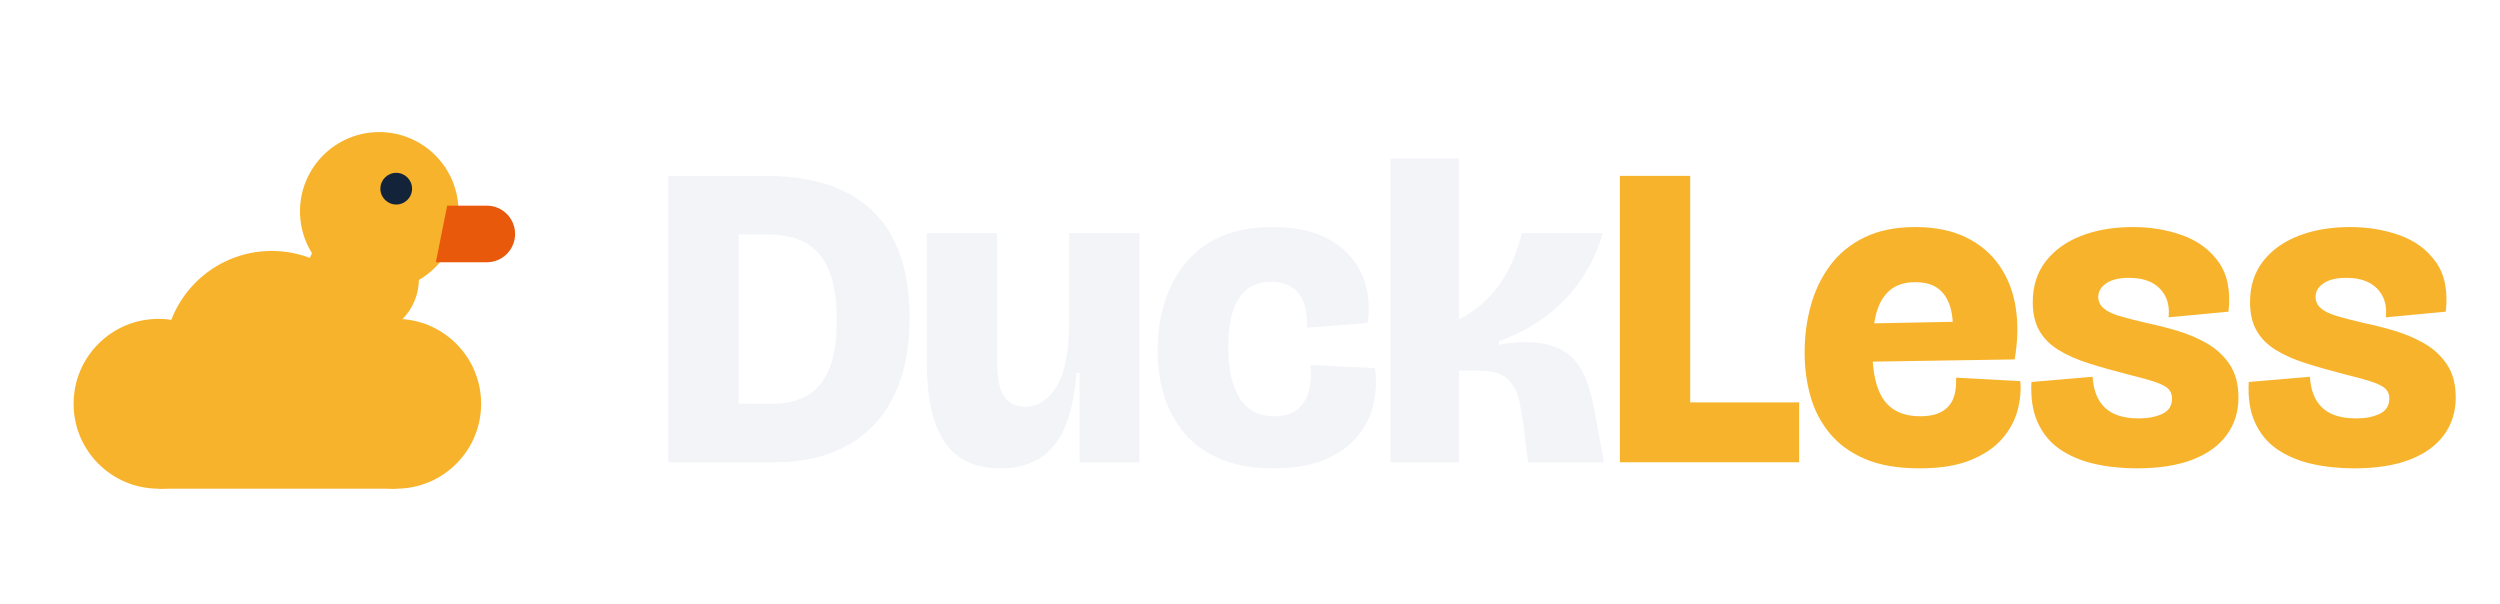
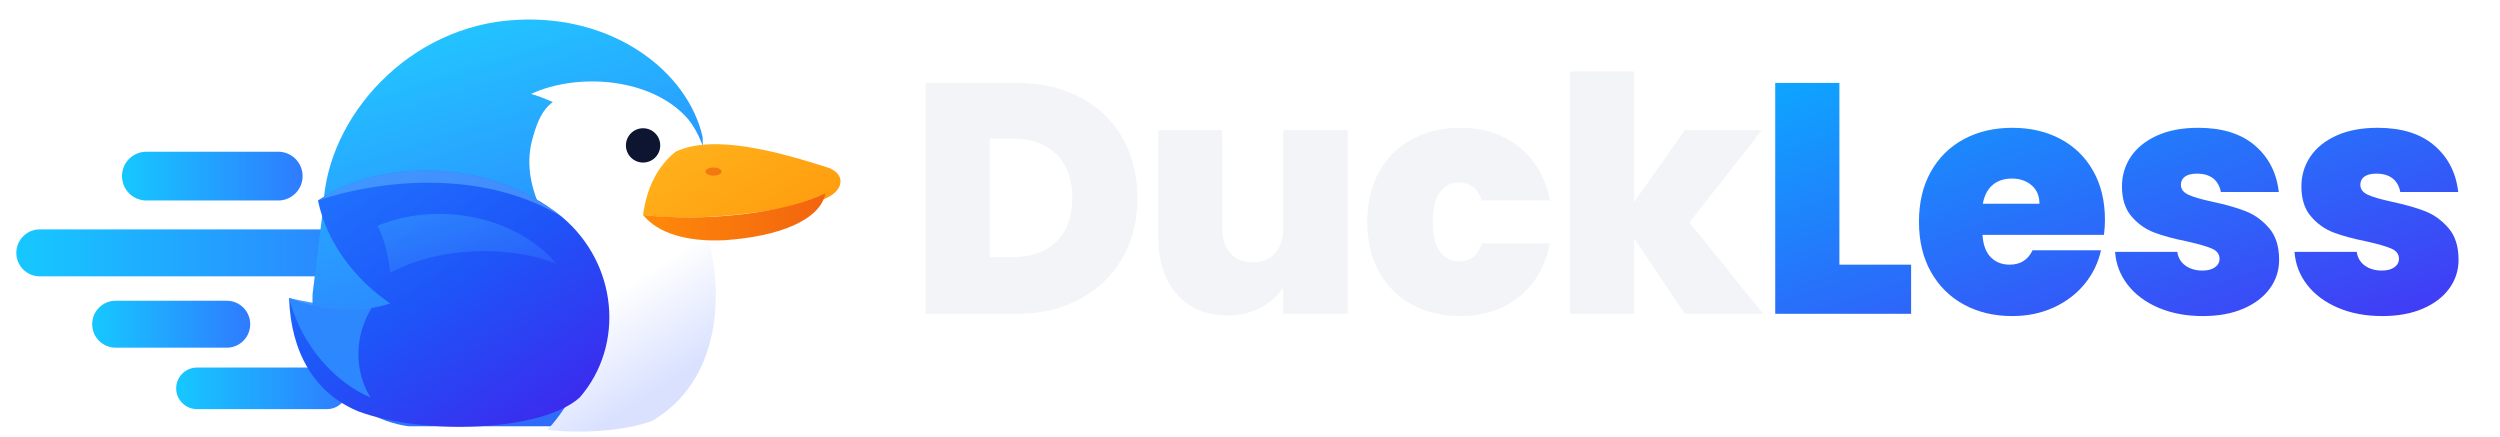
- <svg xmlns="http://www.w3.org/2000/svg" viewBox="0 0 530 128" role="img" aria-label="DuckLess">
-   <svg x="0" y="4" width="120" height="120" viewBox="0 0 100 100">
-     <g fill="#F7B32B">
-       <circle cx="28" cy="68" r="15" />
-       <circle cx="48" cy="60" r="19" />
-       <circle cx="70" cy="68" r="15" />
-       <rect x="28" y="68" width="42" height="15" />
-       <circle cx="67" cy="34" r="14" />
-       <circle cx="64" cy="46" r="10" />
+ <svg xmlns="http://www.w3.org/2000/svg" viewBox="0 0 733 128" role="img" aria-label="DuckLess">
+   <defs>
+     <linearGradient id="speed" x1="0" y1="0" x2="1" y2="0">
+       <stop offset="0" stop-color="#16C8FF" />
+       <stop offset="1" stop-color="#2F7BFF" />
+     </linearGradient>
+     <linearGradient id="back" x1="0.25" y1="0" x2="0.55" y2="1">
+       <stop offset="0" stop-color="#22C9FF" />
+       <stop offset="0.55" stop-color="#2A93FF" />
+       <stop offset="1" stop-color="#2F6BFA" />
+     </linearGradient>
+     <linearGradient id="wing" x1="0" y1="0.1" x2="0.75" y2="1">
+       <stop offset="0" stop-color="#1F74FF" />
+       <stop offset="0.5" stop-color="#1E55F8" />
+       <stop offset="1" stop-color="#3A2DEE" />
+     </linearGradient>
+     <linearGradient id="feather" x1="0" y1="0" x2="1" y2="1">
+       <stop offset="0" stop-color="#2F8DFF" />
+       <stop offset="1" stop-color="#2A5DFA" />
+     </linearGradient>
+     <linearGradient id="face" x1="0" y1="0" x2="0.35" y2="1">
+       <stop offset="0" stop-color="#FFFFFF" />
+       <stop offset="0.68" stop-color="#FFFFFF" />
+       <stop offset="1" stop-color="#D9E1FF" />
+     </linearGradient>
+     <linearGradient id="beakTop" x1="0" y1="0" x2="1" y2="0.6">
+       <stop offset="0" stop-color="#FFB41C" />
+       <stop offset="1" stop-color="#FF9E10" />
+     </linearGradient>
+     <linearGradient id="beakLow" x1="0" y1="0" x2="1" y2="0">
+       <stop offset="0" stop-color="#FF8A0A" />
+       <stop offset="1" stop-color="#F2640F" />
+     </linearGradient>
+     <linearGradient id="less" x1="0" y1="0" x2="1" y2="1">
+       <stop offset="0" stop-color="#0EA5FF" />
+       <stop offset="1" stop-color="#4338F5" />
+     </linearGradient>
+   </defs>
+   <svg x="0" y="0" width="250" height="127.1" viewBox="0 0 944 480">
+     <g fill="url(#speed)">
+       <rect x="135" y="168" width="200" height="54" rx="27" />
+       <rect x="18" y="254" width="420" height="52" rx="26" />
+       <rect x="102" y="333" width="175" height="52" rx="26" />
+       <rect x="195" y="407" width="190" height="46" rx="23" />
    </g>
-     <path d="M79 33 h7 a5 5 0 0 1 0 10 h-9 z" fill="#E8590C" />
-     <circle cx="70" cy="30" r="2.8" fill="#13233A" />
+     <path d="M358 228 C 362 130, 452 28, 572 22 C 680 16, 762 80, 778 152 L 780 300 C 768 400, 700 462, 618 472 L 452 472 C 384 462, 344 404, 346 326 Z" fill="url(#back)" />
+     <path d="M588 104 C 640 80, 722 86, 762 132 C 786 162, 792 212, 780 250 C 804 322, 798 422, 722 466 C 690 478, 640 480, 606 476 C 656 422, 668 342, 640 296 C 610 256, 574 206, 590 152 C 595 134, 601 121, 612 113 C 603 109, 595 106, 588 104 Z" fill="url(#face)" />
+     <path d="M352 222 C 420 176, 540 174, 622 240 C 684 292, 692 382, 642 440 C 600 478, 470 482, 398 456 C 348 436, 322 390, 320 330 C 360 346, 402 346, 432 336 C 394 310, 362 270, 352 222 Z" fill="url(#wing)" />
+     <path d="M418 250 C 486 222, 572 240, 616 292 C 566 272, 488 272, 432 302 C 430 284, 426 266, 418 250 Z" fill="url(#feather)" opacity="0.85" />
+     <path d="M320 330 C 346 336, 380 342, 412 340 C 392 372, 392 410, 410 440 C 372 424, 334 384, 320 330 Z" fill="#2F8DFF" opacity="0.9" />
+     <path d="M352 222 C 420 176, 540 174, 622 240 C 540 190, 430 196, 352 222 Z" fill="#5DB4FF" opacity="0.55" />
+     <path d="M748 168 C 790 148, 862 168, 918 186 C 938 194, 934 214, 908 222 C 850 236, 770 246, 712 238 C 716 208, 728 184, 748 168 Z" fill="url(#beakTop)" />
+     <path d="M712 238 C 780 246, 870 236, 914 214 C 908 244, 862 262, 802 266 C 760 268, 728 258, 712 238 Z" fill="url(#beakLow)" />
+     <ellipse cx="790" cy="190" rx="9" ry="4.5" fill="#E8590C" opacity="0.6" />
+     <circle cx="712" cy="161" r="19" fill="#0E1530" />
  </svg>
-   <path d="M148.488 98.0V85.58H164.22Q167.716 85.58 170.706 84.108Q173.696 82.636 175.536 78.818Q177.376 75.0 177.376 67.824Q177.376 62.672 176.364 59.176Q175.352 55.68 173.466 53.61Q171.58 51.54 168.866 50.62Q166.152 49.7 162.656 49.7H148.488V37.28H162.012Q172.776 37.28 179.584 40.868Q186.392 44.456 189.612 51.126Q192.832 57.796 192.832 67.088Q192.832 74.264 191.222 79.508Q189.612 84.752 186.76 88.34Q183.908 91.928 180.32 94.044Q176.732 96.16 172.684 97.08Q168.636 98.0 164.68 98.0ZM141.68 98.0V37.28H156.584V98.0ZM212.032 99.288Q204.12 99.288 200.302 93.768Q196.484 88.248 196.484 76.84V49.424H211.388V76.656Q211.388 81.992 212.906 84.108Q214.424 86.224 217.276 86.224Q219.3 86.224 221.002 85.166Q222.704 84.108 223.992 81.946Q225.28 79.784 225.97 76.38Q226.66 72.976 226.66 68.192V49.424H241.564V76.104V98.0H228.868V79.048H228.224Q227.672 86.132 225.74 90.594Q223.808 95.056 220.404 97.172Q217.0 99.288 212.032 99.288ZM269.964 99.288Q263.432 99.288 258.74 97.31Q254.048 95.332 251.104 91.836Q248.16 88.34 246.78 83.832Q245.4 79.324 245.4 74.264Q245.4 69.112 246.78 64.466Q248.16 59.82 251.058 56.094Q253.956 52.368 258.602 50.252Q263.248 48.136 269.78 48.136Q277.508 48.136 282.246 51.034Q286.984 53.932 288.87 58.532Q290.756 63.132 289.928 68.468L277.048 69.48Q277.232 66.168 276.358 64.006Q275.484 61.844 273.736 60.786Q271.988 59.728 269.504 59.728Q267.296 59.728 265.594 60.556Q263.892 61.384 262.742 63.086Q261.592 64.788 260.994 67.364Q260.396 69.94 260.396 73.528Q260.396 78.128 261.454 81.44Q262.512 84.752 264.674 86.5Q266.836 88.248 270.148 88.248Q273.552 88.248 275.3 86.592Q277.048 84.936 277.6 82.406Q278.152 79.876 277.784 77.392L291.492 78.036Q292.044 82.084 291.124 85.902Q290.204 89.72 287.582 92.756Q284.96 95.792 280.59 97.54Q276.22 99.288 269.964 99.288ZM294.776 98.0V33.6H309.312V67.732Q312.44 66.076 314.694 63.96Q316.948 61.844 318.512 59.406Q320.076 56.968 321.042 54.438Q322.008 51.908 322.652 49.424H339.764Q338.752 53.104 336.866 56.554Q334.98 60.004 332.22 62.994Q329.46 65.984 325.826 68.376Q322.192 70.768 317.776 72.332V73.068Q323.48 72.148 327.114 72.838Q330.748 73.528 332.864 75.414Q334.98 77.3 336.13 80.152Q337.28 83.004 337.924 86.5L340.04 98.0H323.94L322.928 89.904Q322.56 86.96 321.916 84.384Q321.272 81.808 319.432 80.198Q317.592 78.588 313.636 78.588H309.312V98.0Z" fill="#F2F4F8" />
-   <path d="M343.416 98.0V37.28H358.32V98.0ZM345.992 98.0V85.304H381.412V98.0ZM406.96 99.288Q400.06 99.288 395.414 97.31Q390.768 95.332 387.916 91.882Q385.064 88.432 383.822 84.016Q382.58 79.6 382.58 74.724Q382.58 69.48 383.914 64.696Q385.248 59.912 388.054 56.186Q390.86 52.46 395.322 50.298Q399.784 48.136 406.04 48.136Q412.296 48.136 416.758 50.298Q421.22 52.46 423.888 56.324Q426.556 60.188 427.338 65.248Q428.12 70.308 427.108 76.196L391.872 76.748V68.652L415.7 68.192L413.768 72.884Q414.32 68.652 413.63 65.754Q412.94 62.856 411.1 61.338Q409.26 59.82 406.04 59.82Q402.636 59.82 400.612 61.568Q398.588 63.316 397.76 66.49Q396.932 69.664 396.932 73.988Q396.932 81.44 399.416 84.844Q401.9 88.248 407.052 88.248Q409.26 88.248 410.732 87.696Q412.204 87.144 413.124 86.086Q414.044 85.028 414.412 83.51Q414.78 81.992 414.688 80.06L428.304 80.796Q428.58 83.832 427.706 87.052Q426.832 90.272 424.44 93.032Q422.048 95.792 417.77 97.54Q413.492 99.288 406.96 99.288ZM453.024 99.288Q448.148 99.288 443.962 98.322Q439.776 97.356 436.694 95.24Q433.612 93.124 432.002 89.582Q430.392 86.04 430.668 80.98L443.64 79.876Q443.824 82.912 445.02 84.89Q446.216 86.868 448.332 87.788Q450.448 88.708 453.484 88.708Q456.336 88.708 458.406 87.742Q460.476 86.776 460.476 84.476Q460.476 83.28 459.74 82.498Q459.004 81.716 457.026 81.026Q455.048 80.336 451.276 79.416Q446.584 78.22 442.812 77.024Q439.04 75.828 436.372 74.172Q433.704 72.516 432.324 70.078Q430.944 67.64 430.944 64.052Q430.944 58.992 433.658 55.45Q436.372 51.908 441.156 50.022Q445.94 48.136 452.196 48.136Q457.808 48.136 462.684 49.884Q467.56 51.632 470.366 55.588Q473.172 59.544 472.436 66.076L459.74 67.272Q460.016 64.604 459.004 62.718Q457.992 60.832 456.06 59.866Q454.128 58.9 451.368 58.9Q448.24 58.9 446.538 60.05Q444.836 61.2 444.836 62.948Q444.836 64.328 445.894 65.294Q446.952 66.26 449.206 66.95Q451.46 67.64 455.048 68.468Q458.176 69.112 461.58 70.124Q464.984 71.136 467.928 72.838Q470.872 74.54 472.712 77.3Q474.552 80.06 474.552 84.292Q474.552 88.8 472.068 92.204Q469.584 95.608 464.8 97.448Q460.016 99.288 453.024 99.288ZM499.088 99.288Q494.212 99.288 490.026 98.322Q485.84 97.356 482.758 95.24Q479.676 93.124 478.066 89.582Q476.456 86.04 476.732 80.98L489.704 79.876Q489.888 82.912 491.084 84.89Q492.28 86.868 494.396 87.788Q496.512 88.708 499.548 88.708Q502.4 88.708 504.47 87.742Q506.54 86.776 506.54 84.476Q506.54 83.28 505.804 82.498Q505.068 81.716 503.09 81.026Q501.112 80.336 497.34 79.416Q492.648 78.22 488.876 77.024Q485.104 75.828 482.436 74.172Q479.768 72.516 478.388 70.078Q477.008 67.64 477.008 64.052Q477.008 58.992 479.722 55.45Q482.436 51.908 487.22 50.022Q492.004 48.136 498.26 48.136Q503.872 48.136 508.748 49.884Q513.624 51.632 516.43 55.588Q519.236 59.544 518.5 66.076L505.804 67.272Q506.08 64.604 505.068 62.718Q504.056 60.832 502.124 59.866Q500.192 58.9 497.432 58.9Q494.304 58.9 492.602 60.05Q490.9 61.2 490.9 62.948Q490.9 64.328 491.958 65.294Q493.016 66.26 495.27 66.95Q497.524 67.64 501.112 68.468Q504.24 69.112 507.644 70.124Q511.048 71.136 513.992 72.838Q516.936 74.54 518.776 77.3Q520.616 80.06 520.616 84.292Q520.616 88.8 518.132 92.204Q515.648 95.608 510.864 97.448Q506.08 99.288 499.088 99.288Z" fill="#F7B32B" />
+   <path d="M333.488 58.112Q333.488 67.904 329.12 75.584Q324.752 83.264 316.736 87.632Q308.72 92.0 298.16 92.0H271.376V24.32H298.16Q308.816 24.32 316.832 28.592Q324.848 32.864 329.168 40.544Q333.488 48.224 333.488 58.112ZM314.384 58.112Q314.384 49.76 309.68 45.2Q304.976 40.64 296.72 40.64H290.192V75.392H296.72Q304.976 75.392 309.68 70.88Q314.384 66.368 314.384 58.112ZM395.12 38.144V92.0H376.208V84.32Q373.808 87.968 369.584 90.224Q365.36 92.48 359.888 92.48Q350.48 92.48 345.056 86.288Q339.632 80.096 339.632 69.44V38.144H358.352V67.04Q358.352 71.648 360.8 74.288Q363.248 76.928 367.28 76.928Q371.408 76.928 373.808 74.288Q376.208 71.648 376.208 67.04V38.144ZM428.144 37.472Q438.416 37.472 445.424 43.088Q452.432 48.704 454.448 58.784H434.48Q432.752 53.504 427.76 53.504Q424.208 53.504 422.144 56.432Q420.08 59.36 420.08 65.024Q420.08 70.688 422.144 73.664Q424.208 76.64 427.76 76.64Q432.848 76.64 434.48 71.36H454.448Q452.432 81.344 445.424 87.008Q438.416 92.672 428.144 92.672Q420.176 92.672 413.984 89.312Q407.792 85.952 404.336 79.712Q400.88 73.472 400.88 65.024Q400.88 56.672 404.336 50.432Q407.792 44.192 413.984 40.832Q420.176 37.472 428.144 37.472ZM494 92.0 479.12 69.92V92.0H460.304V20.96H479.12V59.264L494 38.144H516.56L495.344 65.216L516.944 92.0Z" fill="#F2F4F8" />
+   <path d="M539.312 77.6H560.336V92.0H520.496V24.32H539.312ZM616.88 68.864H581.264Q581.552 73.28 583.712 75.44Q585.872 77.6 589.232 77.6Q593.936 77.6 595.952 73.376H616.016Q614.768 78.944 611.168 83.312Q607.568 87.68 602.096 90.176Q596.624 92.672 590 92.672Q582.032 92.672 575.84 89.312Q569.648 85.952 566.144 79.712Q562.64 73.472 562.64 65.024Q562.64 56.576 566.096 50.384Q569.552 44.192 575.744 40.832Q581.936 37.472 590 37.472Q597.968 37.472 604.112 40.736Q610.256 44.0 613.712 50.096Q617.168 56.192 617.168 64.448Q617.168 66.656 616.88 68.864ZM597.968 59.744Q597.968 56.288 595.664 54.32Q593.36 52.352 589.904 52.352Q586.448 52.352 584.24 54.224Q582.032 56.096 581.36 59.744ZM620.144 73.856H638.384Q638.768 76.448 640.784 77.888Q642.8 79.328 645.776 79.328Q648.08 79.328 649.424 78.368Q650.768 77.408 650.768 75.872Q650.768 73.856 648.56 72.896Q646.352 71.936 641.264 70.784Q635.504 69.632 631.664 68.192Q627.824 66.752 624.992 63.488Q622.16 60.224 622.16 54.656Q622.16 49.856 624.752 45.968Q627.344 42.08 632.384 39.776Q637.424 37.472 644.528 37.472Q655.088 37.472 661.136 42.656Q667.184 47.84 668.144 56.288H651.152Q650.672 53.696 648.896 52.304Q647.12 50.912 644.144 50.912Q641.84 50.912 640.64 51.776Q639.44 52.64 639.44 54.176Q639.44 56.096 641.648 57.104Q643.856 58.112 648.752 59.168Q654.608 60.416 658.496 61.952Q662.384 63.488 665.312 66.896Q668.24 70.304 668.24 76.16Q668.24 80.864 665.504 84.608Q662.768 88.352 657.728 90.512Q652.688 92.672 645.872 92.672Q638.576 92.672 632.864 90.224Q627.152 87.776 623.84 83.504Q620.528 79.232 620.144 73.856ZM672.752 73.856H690.992Q691.376 76.448 693.392 77.888Q695.408 79.328 698.384 79.328Q700.688 79.328 702.032 78.368Q703.376 77.408 703.376 75.872Q703.376 73.856 701.168 72.896Q698.96 71.936 693.872 70.784Q688.112 69.632 684.272 68.192Q680.432 66.752 677.6 63.488Q674.768 60.224 674.768 54.656Q674.768 49.856 677.36 45.968Q679.952 42.08 684.992 39.776Q690.032 37.472 697.136 37.472Q707.696 37.472 713.744 42.656Q719.792 47.84 720.752 56.288H703.76Q703.28 53.696 701.504 52.304Q699.728 50.912 696.752 50.912Q694.448 50.912 693.248 51.776Q692.048 52.64 692.048 54.176Q692.048 56.096 694.256 57.104Q696.464 58.112 701.36 59.168Q707.216 60.416 711.104 61.952Q714.992 63.488 717.92 66.896Q720.848 70.304 720.848 76.16Q720.848 80.864 718.112 84.608Q715.376 88.352 710.336 90.512Q705.296 92.672 698.48 92.672Q691.184 92.672 685.472 90.224Q679.76 87.776 676.448 83.504Q673.136 79.232 672.752 73.856Z" fill="url(#less)" />
</svg>
